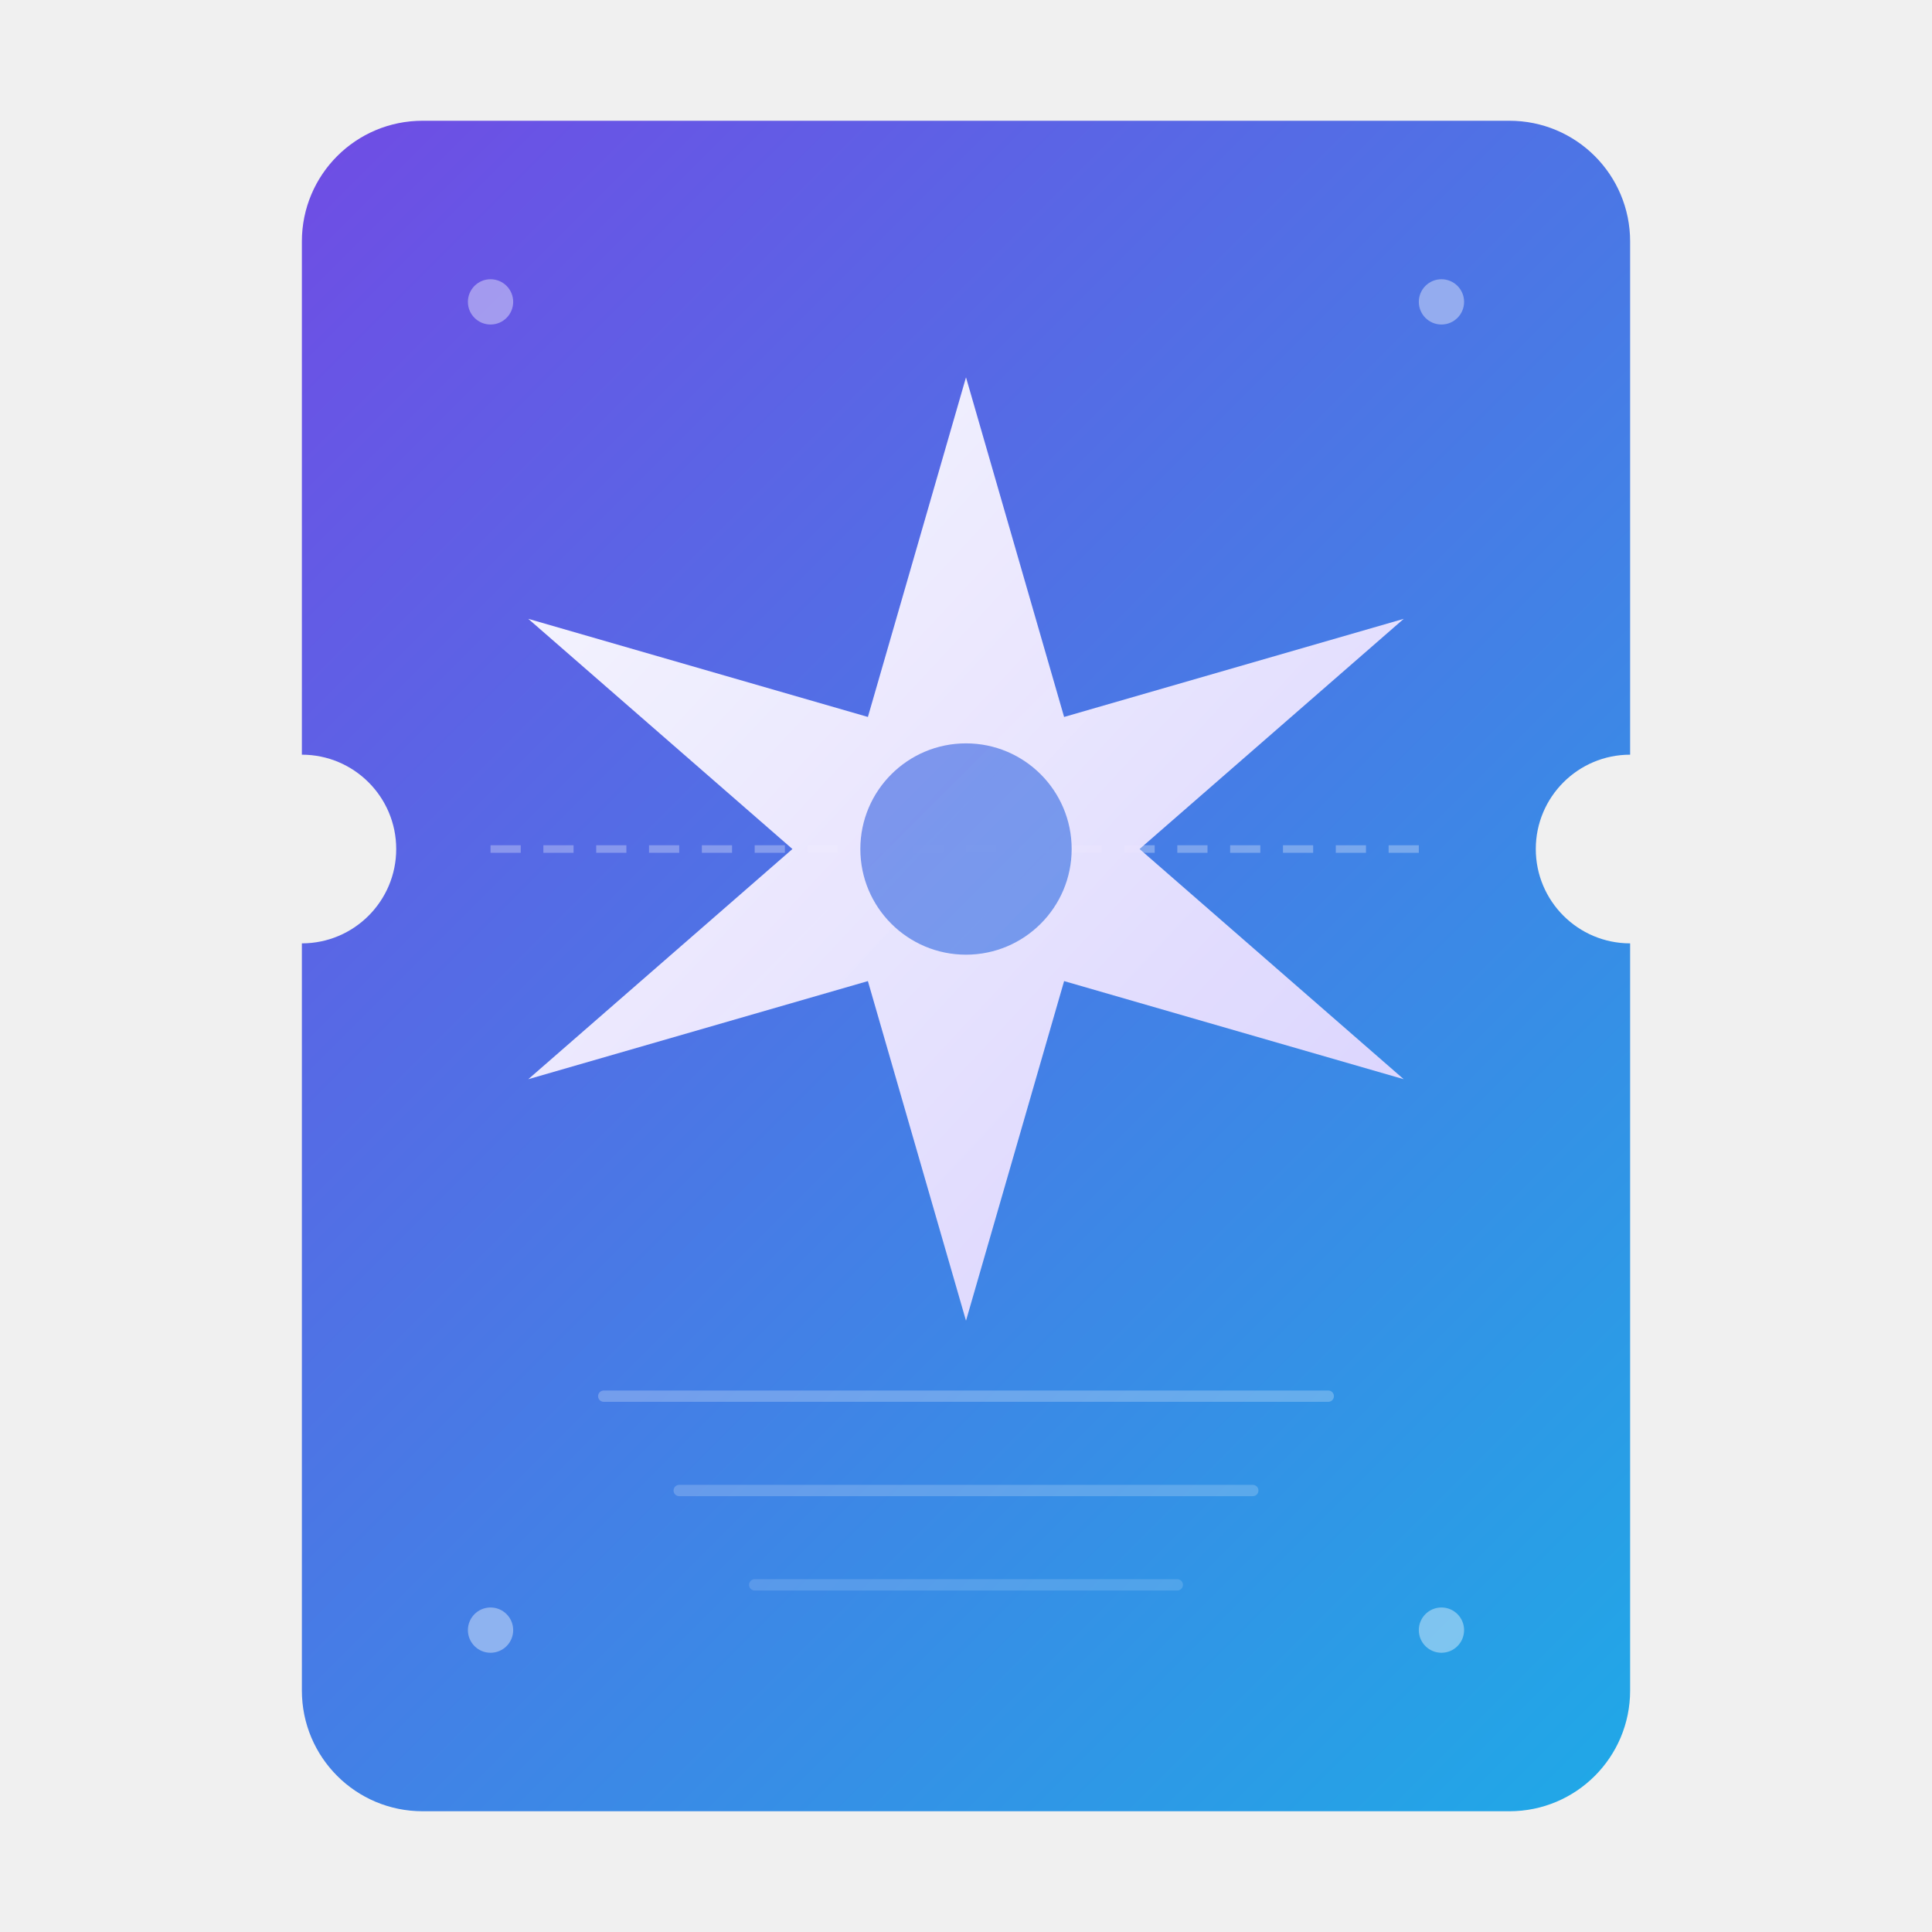
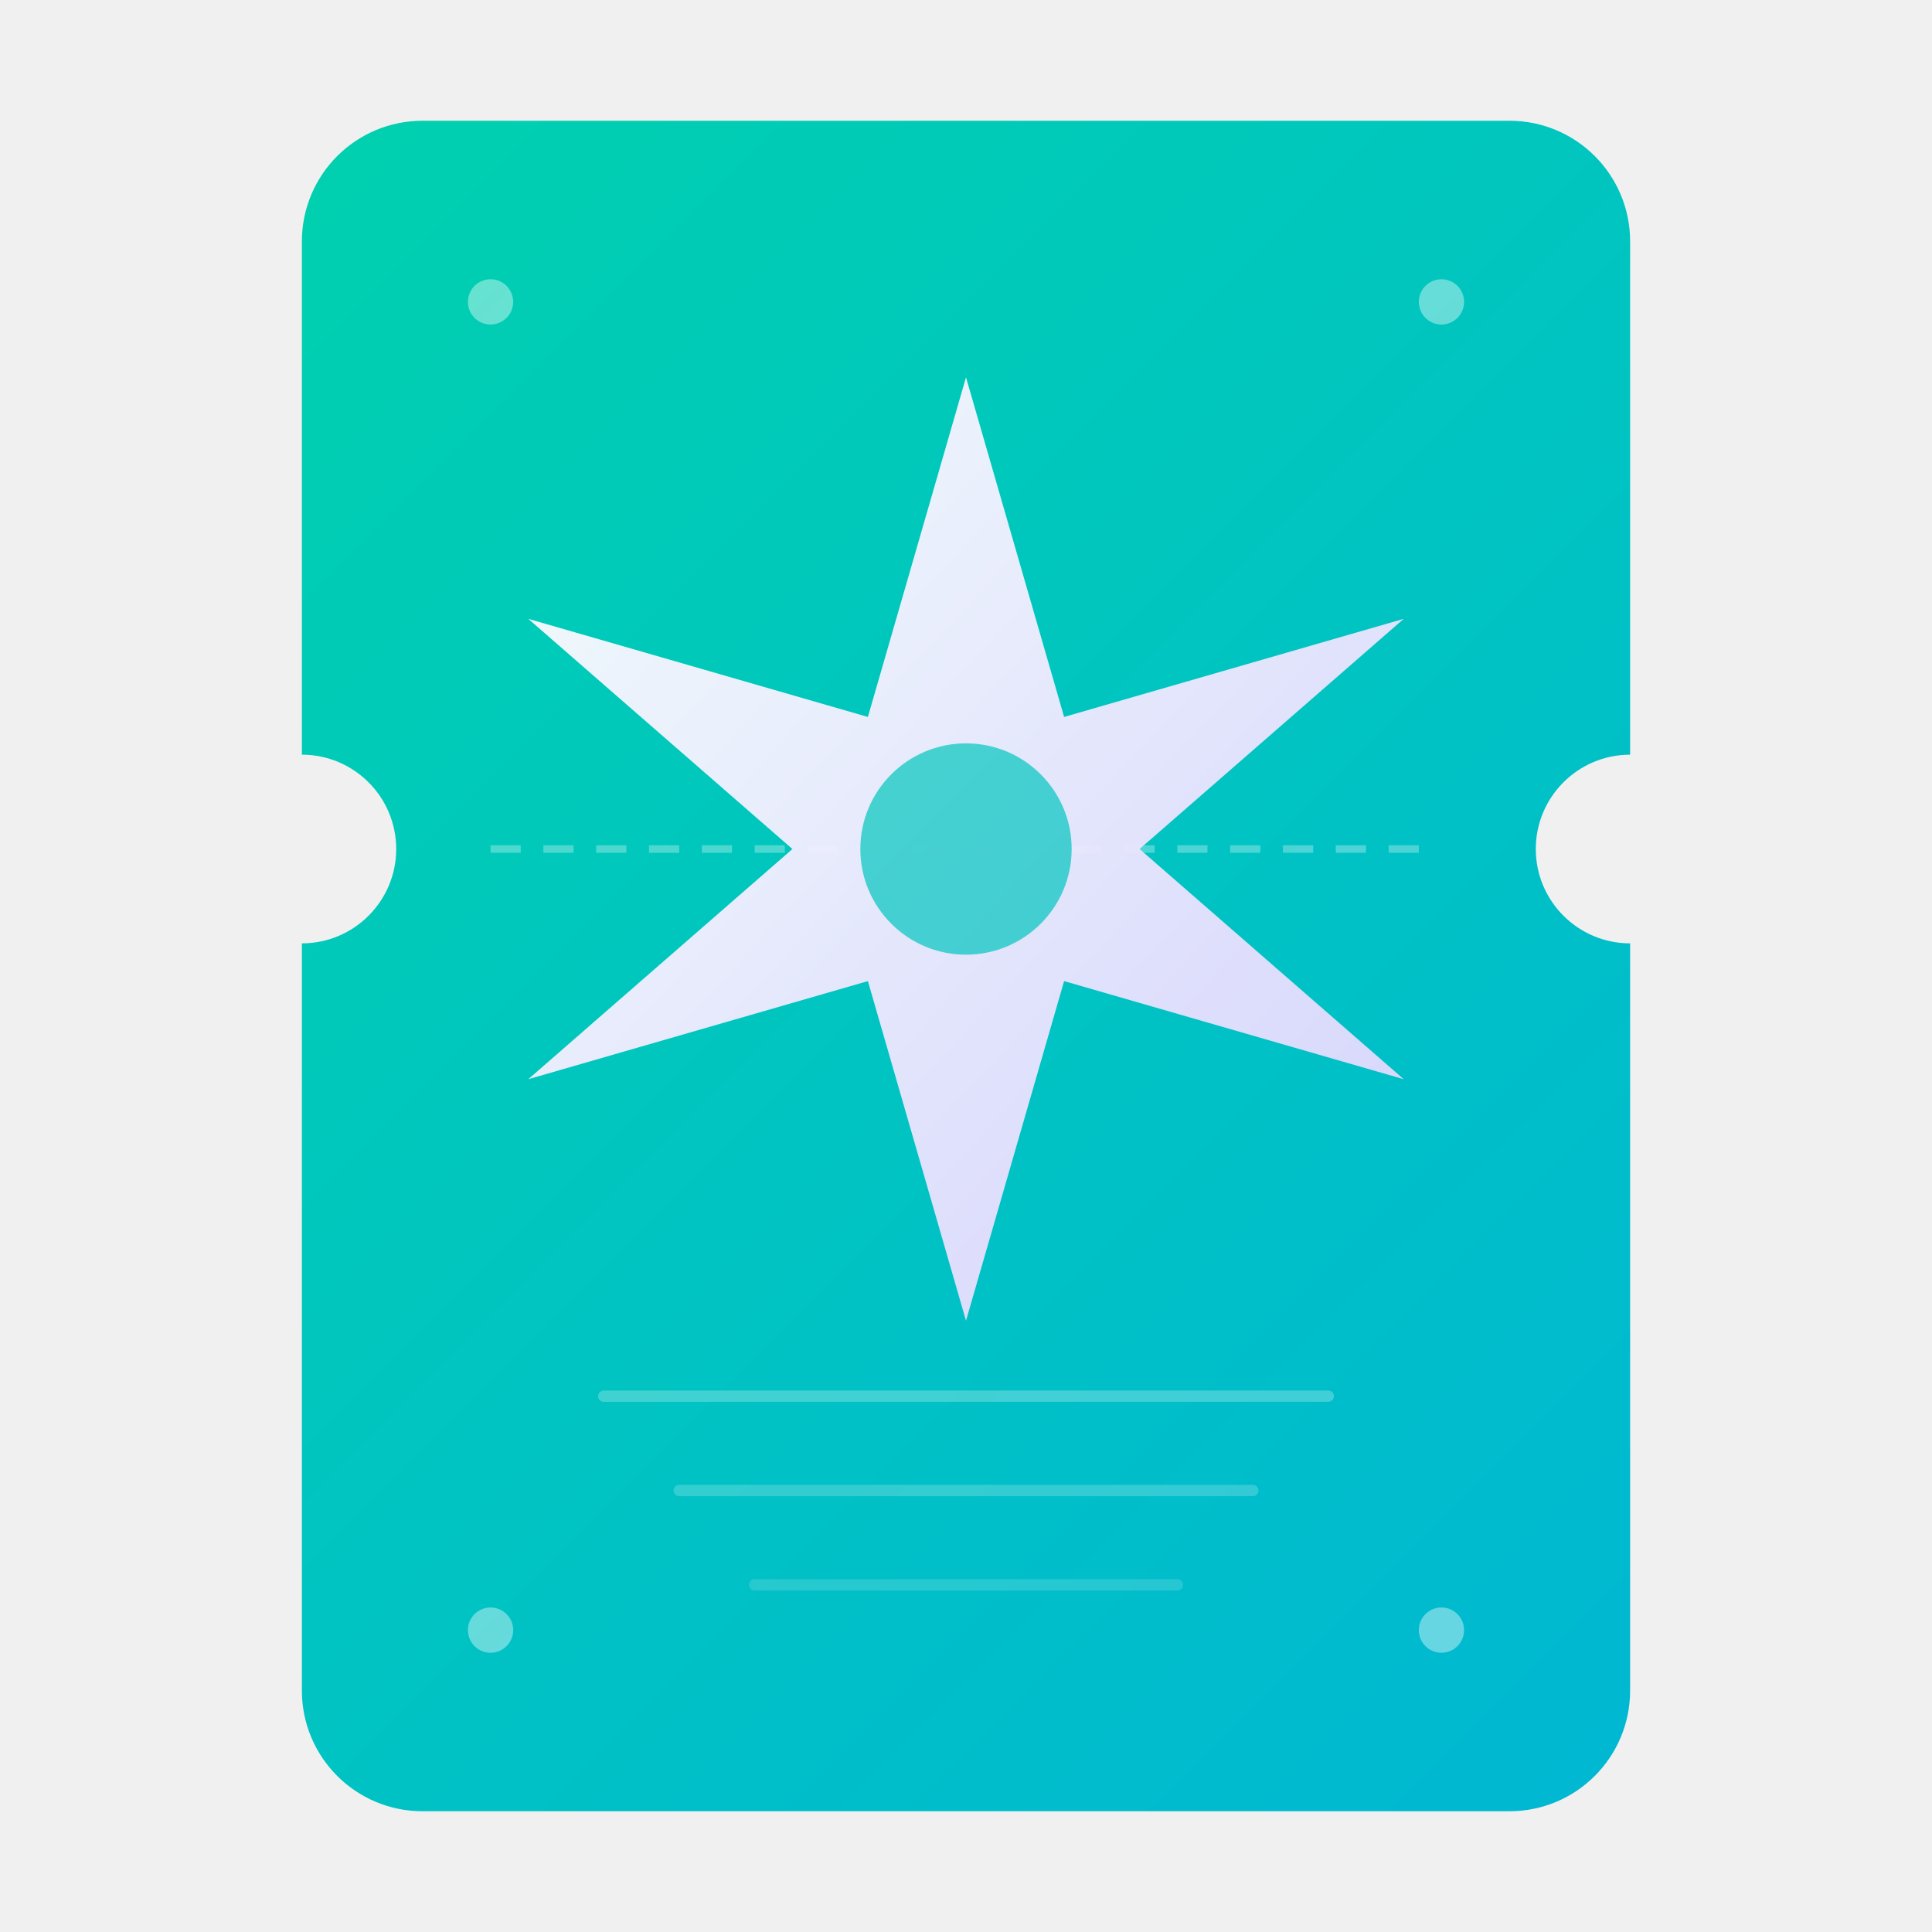
<svg xmlns="http://www.w3.org/2000/svg" viewBox="0 0 512 512" fill="none">
  <defs>
    <linearGradient id="bg-grad" x1="0" y1="0" x2="512" y2="512" gradientUnits="userSpaceOnUse">
-       <stop offset="0%" stop-color="#7B3FE4" />
-       <stop offset="100%" stop-color="#14B6E7" />
+       <stop offset="0%" stop-color="#00D4AA" />
+       <stop offset="100%" stop-color="#00B4D8" />
    </linearGradient>
    <linearGradient id="star-grad" x1="0" y1="0" x2="1" y2="1">
      <stop offset="0%" stop-color="#FFFFFF" />
      <stop offset="100%" stop-color="#E0D4FF" />
    </linearGradient>
  </defs>
  <path d="     M 80 64     C 80 46.3 94.3 32 112 32     L 400 32     C 417.7 32 432 46.3 432 64     L 432 200     C 418.2 200 407 211.2 407 225     C 407 238.8 418.2 250 432 250     L 432 448     C 432 465.7 417.7 480 400 480     L 112 480     C 94.3 480 80 465.7 80 448     L 80 250     C 93.8 250 105 238.8 105 225     C 105 211.2 93.8 200 80 200     Z   " fill="url(#bg-grad)" />
  <line x1="130" y1="225" x2="382" y2="225" stroke="white" stroke-opacity="0.3" stroke-width="2" stroke-dasharray="8 6" />
  <path d="     M 256 100     L 282 190     L 372 164     L 302 225     L 372 286     L 282 260     L 256 350     L 230 260     L 140 286     L 210 225     L 140 164     L 230 190     Z   " fill="url(#star-grad)" opacity="0.95" />
  <circle cx="256" cy="225" r="28" fill="url(#bg-grad)" opacity="0.7" />
  <line x1="160" y1="370" x2="352" y2="370" stroke="white" stroke-opacity="0.25" stroke-width="3" stroke-linecap="round" />
  <line x1="180" y1="395" x2="332" y2="395" stroke="white" stroke-opacity="0.20" stroke-width="3" stroke-linecap="round" />
  <line x1="200" y1="420" x2="312" y2="420" stroke="white" stroke-opacity="0.15" stroke-width="3" stroke-linecap="round" />
  <circle cx="130" cy="80" r="6" fill="white" opacity="0.4" />
  <circle cx="382" cy="80" r="6" fill="white" opacity="0.4" />
  <circle cx="130" cy="432" r="6" fill="white" opacity="0.4" />
  <circle cx="382" cy="432" r="6" fill="white" opacity="0.4" />
</svg>
